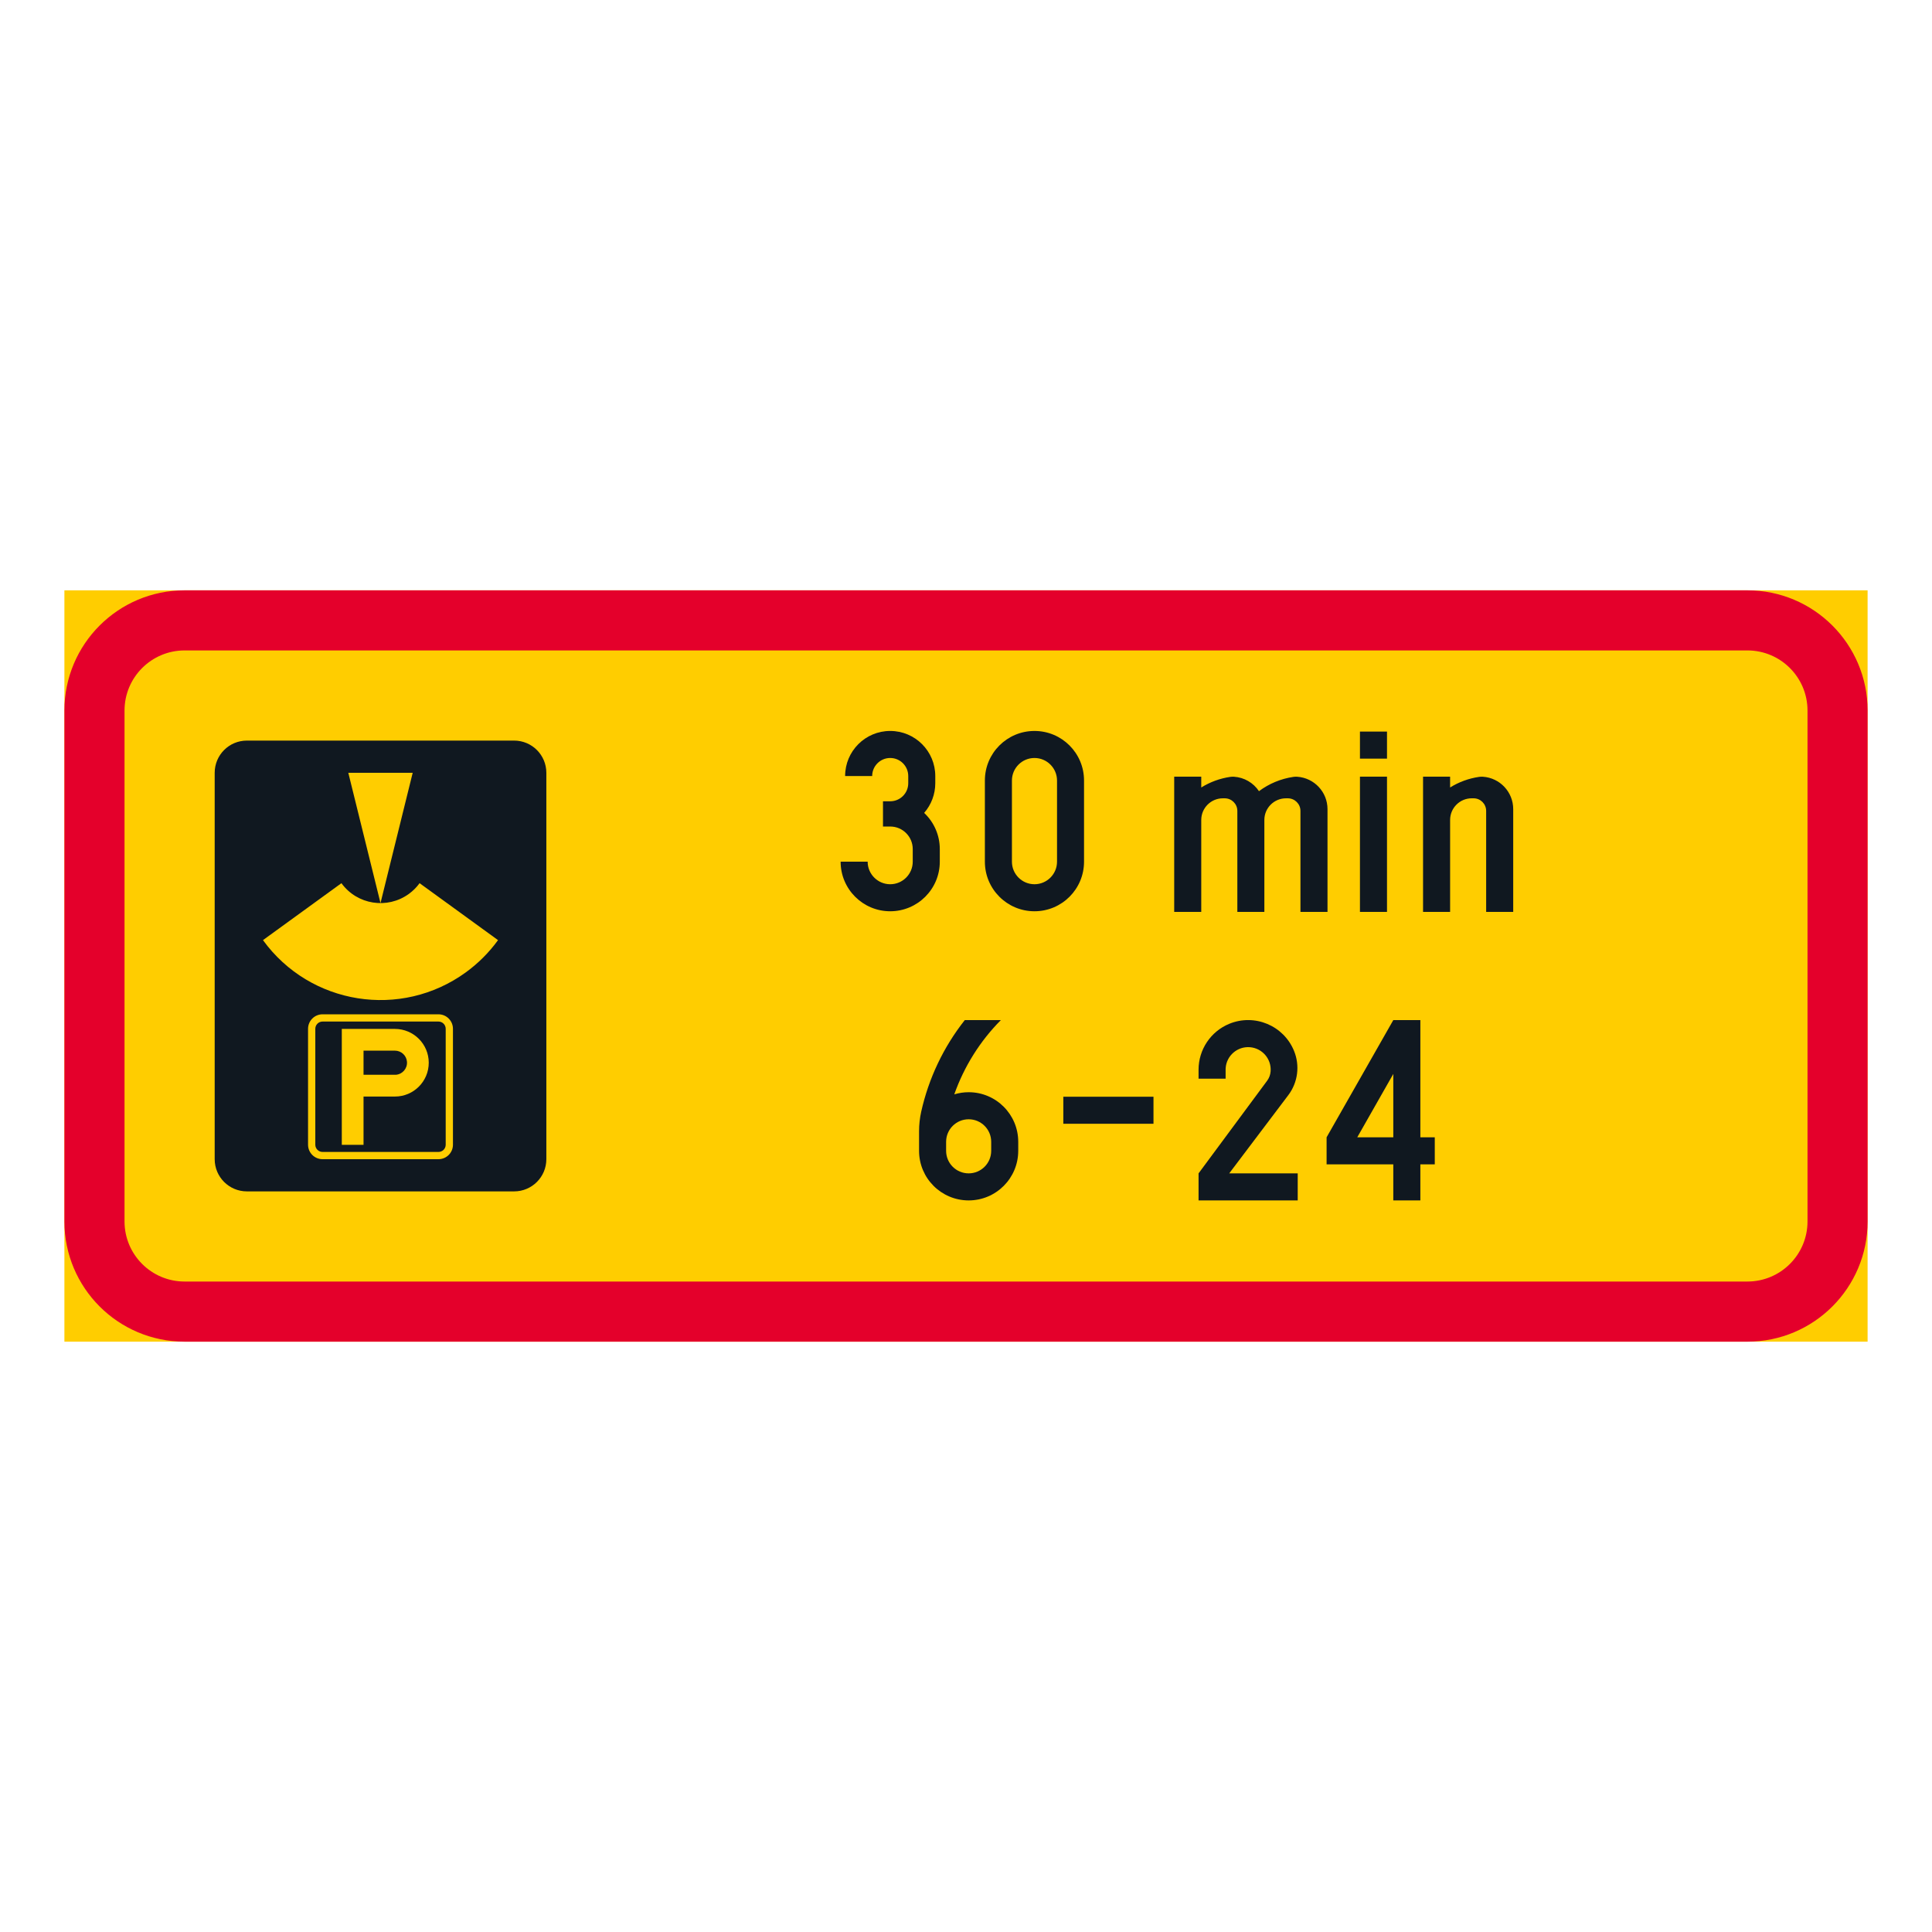
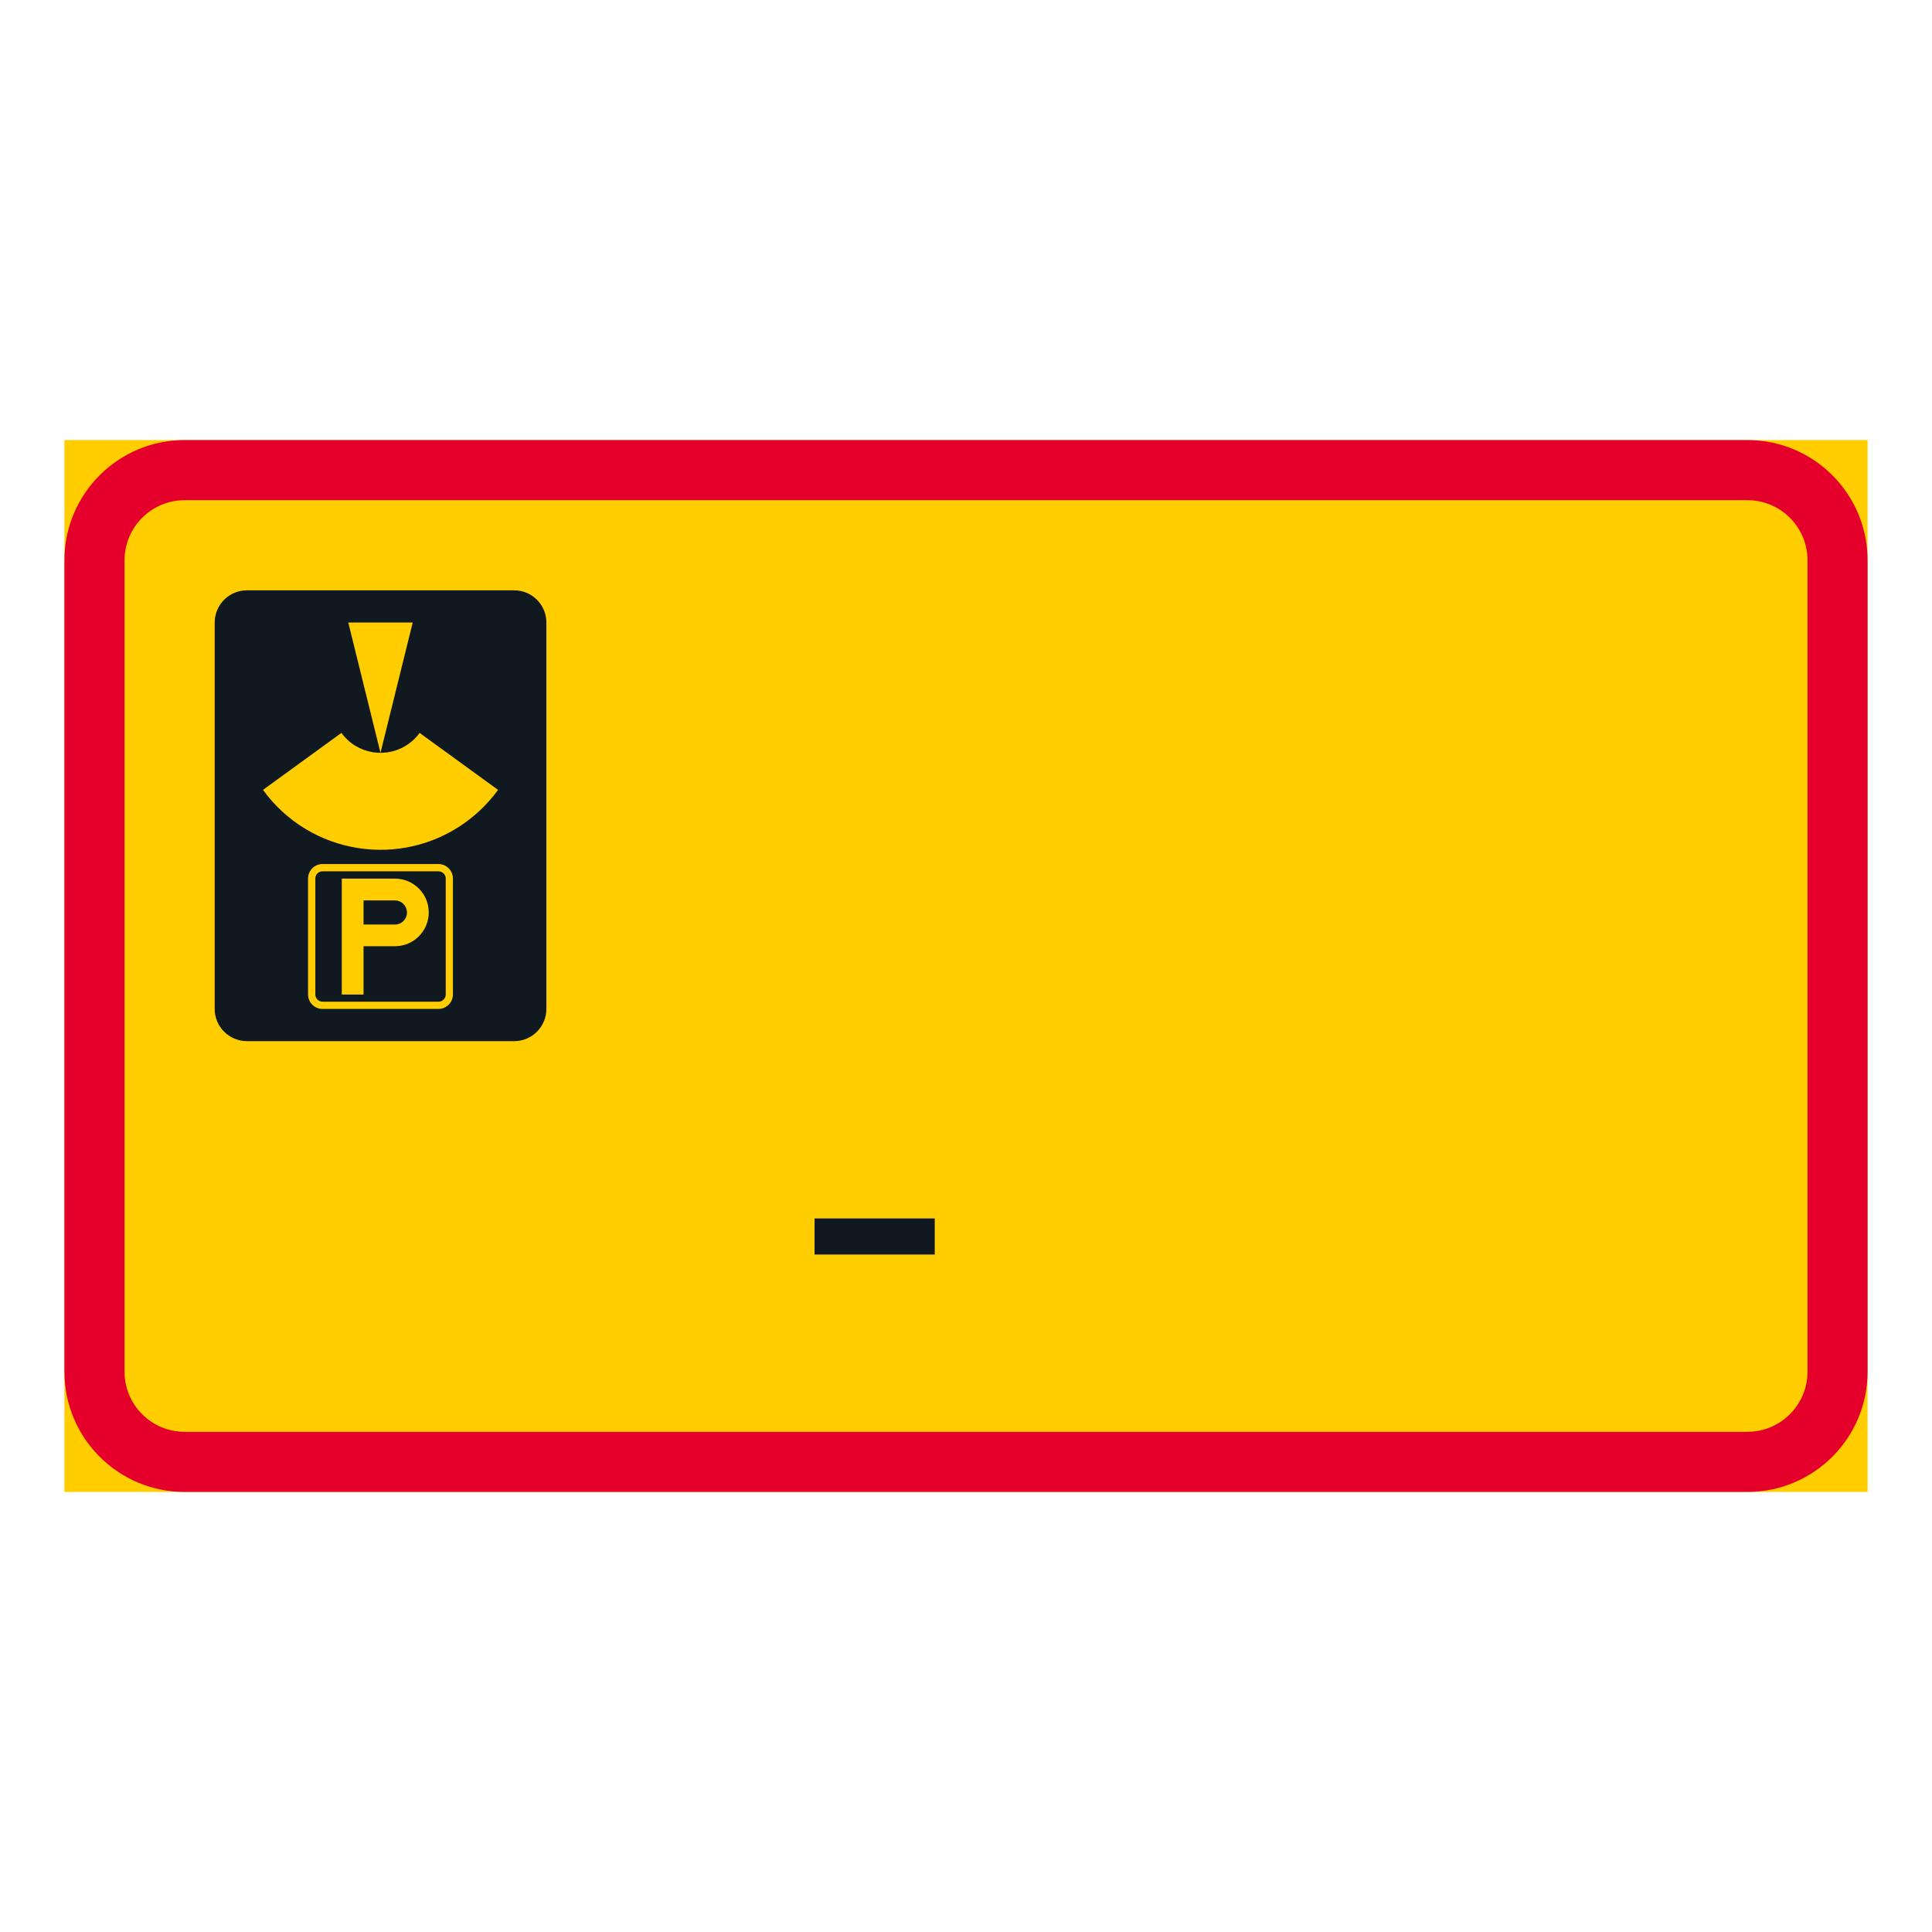
- <svg xmlns="http://www.w3.org/2000/svg" version="1.1" id="Layer_1" x="0px" y="0px" width="425.197px" height="425.196px" viewBox="0 0 425.197 425.196" style="enable-background:new 0 0 425.197 425.196;" xml:space="preserve">
-   <g id="LWPOLYLINE_40_">
-     <rect x="14.174" y="129.92" style="fill:#FFCD00;" width="396.849" height="165.356" />
+ <svg xmlns="http://www.w3.org/2000/svg" version="1.1" id="Layer_1" x="0px" y="0px" viewBox="0 0 425.2 425.2" style="enable-background:new 0 0 425.2 425.2;" xml:space="preserve">
+   <style type="text/css">
+ 	.st0{fill:#FFCD00;}
+ 	.st1{fill:#E4002B;}
+ 	.st2{fill:#101820;}
+ </style>
+   <g id="LWPOLYLINE_3_">
+     <rect x="14.17" y="96.85" class="st0" width="396.85" height="231.5" />
  </g>
-   <g id="LWPOLYLINE_42_">
-     <path style="fill:#E4002B;" d="M40.632,129.92h343.937c14.608,0,26.454,11.846,26.454,26.458v112.439   c0,14.613-11.846,26.459-26.454,26.459H40.632c-14.613,0-26.458-11.846-26.458-26.459V156.378   C14.174,141.766,26.019,129.92,40.632,129.92z" />
+   <g id="LWPOLYLINE_1_">
+     <path class="st1" d="M411.02,301.89c0,14.61-11.85,26.46-26.45,26.46H40.64c-14.62,0-26.46-11.85-26.46-26.46V123.31   c0-14.61,11.84-26.46,26.46-26.46h343.93c14.61,0,26.45,11.84,26.45,26.46V301.89z" />
  </g>
-   <g id="LWPOLYLINE_41_">
-     <path style="fill:#FFCD00;" d="M40.632,143.146h343.937c7.304,0,13.231,5.928,13.231,13.231v112.439   c0,7.309-5.928,13.227-13.231,13.227H40.632c-7.304,0-13.227-5.918-13.227-13.227V156.378   C27.406,149.074,33.329,143.146,40.632,143.146z" />
+   <g id="LWPOLYLINE_2_">
+     <path class="st0" d="M397.8,301.89c0,7.31-5.93,13.23-13.23,13.23H40.64c-7.3,0-13.23-5.92-13.23-13.23V123.31   c0-7.3,5.93-13.23,13.23-13.23h343.93c7.3,0,13.23,5.92,13.23,13.23V301.89z" />
  </g>
-   <g id="LWPOLYLINE_43_">
-     <path style="fill:#101820;" d="M47.249,255.116v-85.037c0-3.916,3.168-7.09,7.085-7.09h58.816c3.916,0,7.09,3.174,7.09,7.09v85.037   c0,3.912-3.174,7.086-7.09,7.086H54.333C50.417,262.202,47.249,259.028,47.249,255.116z" />
+   <g id="LWPOLYLINE_63_">
+     <path class="st2" d="M47.25,222.05v-85.04c0-3.91,3.17-7.09,7.09-7.09h58.82c3.92,0,7.09,3.17,7.09,7.09v85.04   c0,3.91-3.17,7.09-7.09,7.09H54.33C50.42,229.13,47.25,225.96,47.25,222.05z" />
  </g>
-   <g id="LWPOLYLINE_44_">
-     <polygon style="fill:#FFCD00;" points="83.742,198.753 90.827,170.079 76.656,170.079  " />
+   <g id="LWPOLYLINE_7_">
+     <rect x="179.27" y="268.16" class="st2" width="26.45" height="7.94" />
  </g>
-   <g id="LWPOLYLINE_45_">
-     <path style="fill:#FFCD00;" d="M57.876,206.905l17.266-12.533c3.447,4.75,10.095,5.804,14.846,2.356   c0.903-0.656,1.701-1.454,2.357-2.356l17.262,12.533c-1.974,2.723-4.363,5.111-7.081,7.086   C88.242,224.368,68.249,221.194,57.876,206.905z" />
+   <g id="LWPOLYLINE_64_">
+     <polygon class="st0" points="83.74,165.69 90.83,137.01 76.65,137.01  " />
  </g>
-   <g id="LWPOLYLINE_47_">
-     <path style="fill:#FFCD00;" d="M67.797,251.93v-25.51c0-1.76,1.427-3.191,3.191-3.191h25.51c1.76,0,3.188,1.432,3.188,3.191v25.51   c0,1.76-1.428,3.187-3.188,3.187h-25.51C69.224,255.116,67.797,253.689,67.797,251.93z" />
+   <g id="LWPOLYLINE_65_">
+     <path class="st0" d="M57.88,173.84l17.26-12.54c3.45,4.75,10.09,5.81,14.85,2.36c0.9-0.66,1.71-1.45,2.36-2.36l17.26,12.54   c-1.98,2.72-4.37,5.11-7.09,7.09C88.24,191.3,68.25,188.12,57.88,173.84z" />
  </g>
-   <g id="LWPOLYLINE_46_">
-     <path style="fill:#101820;" d="M69.393,251.93v-25.51c0-0.88,0.716-1.596,1.596-1.596h25.51c0.88,0,1.592,0.716,1.592,1.596v25.51   c0,0.88-0.712,1.591-1.592,1.591h-25.51C70.109,253.521,69.393,252.81,69.393,251.93z" />
+   <g id="LWPOLYLINE_67_">
+     <path class="st0" d="M67.8,218.86v-25.51c0-1.76,1.42-3.19,3.19-3.19h25.5c1.76,0,3.19,1.43,3.19,3.19v25.51   c0,1.76-1.43,3.19-3.19,3.19h-25.5C69.22,222.05,67.8,220.62,67.8,218.86z" />
  </g>
-   <g id="LWPOLYLINE_73_">
-     <rect x="299.299" y="170.927" style="fill:#101820;" width="5.954" height="29.765" />
+   <g id="LWPOLYLINE_66_">
+     <path class="st2" d="M69.4,218.86v-25.51c0-0.88,0.71-1.59,1.6-1.59h25.5c0.88,0,1.6,0.71,1.6,1.59v25.51c0,0.88-0.71,1.6-1.6,1.6   h-25.5C70.11,220.45,69.4,219.74,69.4,218.86z" />
  </g>
-   <g id="LWPOLYLINE_74_">
-     <rect x="299.299" y="161.006" style="fill:#101820;" width="5.954" height="5.955" />
+   <g id="LWPOLYLINE_68_">
+     <path class="st0" d="M75.22,218.88h4.79v-10.63h6.91c4.1,0,7.44-3.33,7.44-7.44c0-4.11-3.34-7.44-7.44-7.44h-11.7V218.88z" />
  </g>
-   <g id="LWPOLYLINE_75_">
-     <path style="fill:#101820;" d="M205.837,170.79v1.587c0,2.403-0.87,4.719-2.448,6.529c2.198,2.065,3.442,4.942,3.442,7.956v2.781   c0,6.027-4.888,10.91-10.915,10.91c-6.022,0-10.91-4.883-10.91-10.91h5.949c0,2.735,2.226,4.961,4.961,4.961   c2.74,0,4.961-2.226,4.961-4.961v-2.781c0-2.74-2.221-4.961-4.961-4.961h-1.587v-5.553h1.587c2.193,0,3.972-1.778,3.972-3.972   v-1.587c0-2.192-1.778-3.971-3.972-3.971c-2.188,0-3.967,1.778-3.967,3.971h-5.954c0-5.48,4.445-9.921,9.921-9.921   C201.397,160.869,205.837,165.31,205.837,170.79z" />
-   </g>
-   <g id="LWPOLYLINE_76_">
-     <path style="fill:#101820;" d="M216.753,171.78v17.863c0,6.027,4.888,10.91,10.915,10.91c6.03,0,10.908-4.883,10.908-10.91V171.78   c0-6.028-4.878-10.911-10.908-10.911C221.641,160.869,216.753,165.752,216.753,171.78z" />
-   </g>
-   <g id="LWPOLYLINE_78_">
-     <path style="fill:#101820;" d="M286.205,178.469c0-1.537-1.25-2.777-2.781-2.777h-0.393c-2.635,0-4.769,2.134-4.769,4.761v20.239   h-5.946v-22.223c0-1.537-1.249-2.777-2.781-2.777h-0.4c-2.627,0-4.761,2.134-4.761,4.761v20.239h-5.954v-29.765h5.954v2.385   c1.952-1.213,4.122-2.006,6.384-2.334c0.282-0.041,0.565-0.055,0.839-0.032c2.225,0.15,4.249,1.322,5.48,3.178   c2.225-1.664,4.823-2.744,7.577-3.146c0.273-0.041,0.557-0.055,0.83-0.032c3.757,0.251,6.675,3.37,6.675,7.126v22.62h-5.954   V178.469z" />
-   </g>
-   <g id="LWPOLYLINE_79_">
-     <path style="fill:#101820;" d="M319.141,200.691h-5.954v-29.765h5.954v2.385c1.942-1.213,4.122-2.006,6.384-2.334   c0.282-0.041,0.556-0.055,0.839-0.032c3.747,0.251,6.666,3.37,6.666,7.126v22.62h-5.955v-22.223c0-1.537-1.24-2.777-2.772-2.777   h-0.4c-2.627,0-4.761,2.134-4.761,4.761V200.691z" />
-   </g>
-   <g id="LWPOLYLINE_81_">
-     <path style="fill:#101820;" d="M224.094,253.274c0,6.027-4.884,10.915-10.911,10.915s-10.915-4.888-10.915-10.915v-4.299   c0-1.455,0.159-2.9,0.474-4.318c1.642-7.35,4.915-14.243,9.589-20.152h7.938c-4.583,4.623-8.08,10.204-10.25,16.341   c1.025-0.31,2.093-0.47,3.164-0.47c6.027,0,10.911,4.888,10.911,10.915V253.274z" />
-   </g>
-   <g id="LWPOLYLINE_82_">
-     <path style="fill:#101820;" d="M283.533,241.019c2.115-2.804,2.59-6.515,1.249-9.762c-2.298-5.571-8.672-8.229-14.253-5.932   c-4.085,1.688-6.748,5.672-6.748,10.09v1.983h5.955v-1.983c0-0.118,0-0.236,0.009-0.359c0.201-2.727,2.571-4.788,5.308-4.587   c2.735,0.2,4.787,2.571,4.587,5.307c-0.055,0.748-0.319,1.469-0.767,2.075l-15.092,20.385v5.954h21.822v-5.954h-15.074   L283.533,241.019z" />
-   </g>
-   <g id="LWPOLYLINE_83_">
-     <polygon style="fill:#101820;" points="306.639,224.505 312.594,224.505 312.594,250.298 315.767,250.298 315.767,256.252    312.594,256.252 312.594,264.189 306.639,264.189 306.639,256.252 291.958,256.252 291.958,250.298  " />
-   </g>
-   <g id="LWPOLYLINE_85_">
-     <rect x="234.017" y="241.37" style="fill:#101820;" width="19.843" height="5.95" />
-   </g>
-   <g id="LWPOLYLINE_48_">
-     <path style="fill:#FFCD00;" d="M75.224,251.957h4.783v-10.628h6.912c4.108,0,7.441-3.333,7.441-7.441   c0-4.112-3.333-7.44-7.441-7.44H75.224V251.957z" />
-   </g>
-   <g id="LWPOLYLINE_49_">
-     <path style="fill:#101820;" d="M80.007,231.229v5.308h7.117c1.464-0.114,2.558-1.396,2.444-2.858   c-0.109-1.382-1.264-2.449-2.649-2.449H80.007z" />
-   </g>
-   <g id="LWPOLYLINE_77_">
-     <path style="fill:#FFCD00;" d="M232.631,171.78c0-2.736-2.225-4.961-4.963-4.961c-2.74,0-4.961,2.225-4.961,4.961v17.863   c0,2.735,2.221,4.961,4.961,4.961c2.738,0,4.963-2.226,4.963-4.961V171.78z" />
-   </g>
-   <g id="LWPOLYLINE_80_">
-     <path style="fill:#FFCD00;" d="M208.222,253.274c0,2.74,2.221,4.961,4.961,4.961s4.961-2.221,4.961-4.961v-1.983   c0-2.74-2.221-4.96-4.961-4.96s-4.961,2.22-4.961,4.96V253.274z" />
-   </g>
-   <g id="LWPOLYLINE_84_">
-     <polygon style="fill:#FFCD00;" points="298.707,250.298 306.639,236.354 306.639,250.298  " />
+   <g id="LWPOLYLINE_69_">
+     <path class="st2" d="M80.01,198.16v5.31h7.11c1.47-0.11,2.56-1.39,2.44-2.85c-0.11-1.39-1.26-2.45-2.64-2.45H80.01z" />
  </g>
</svg>
